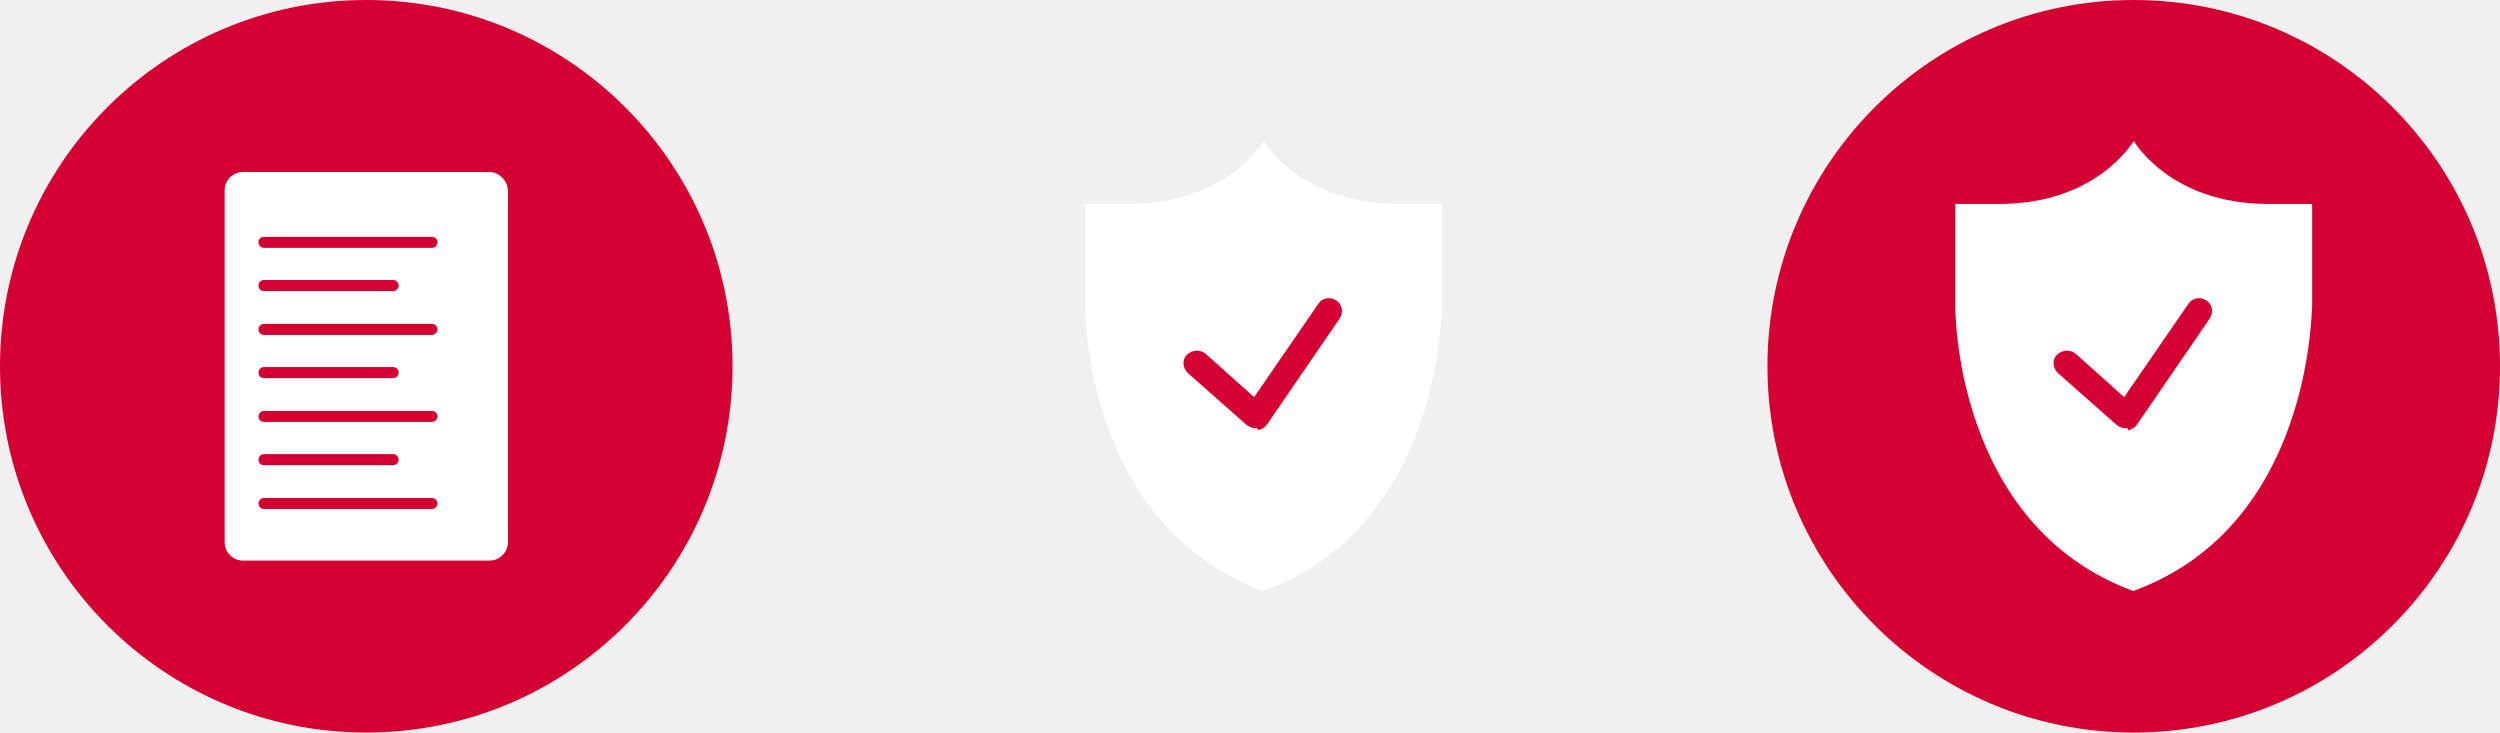
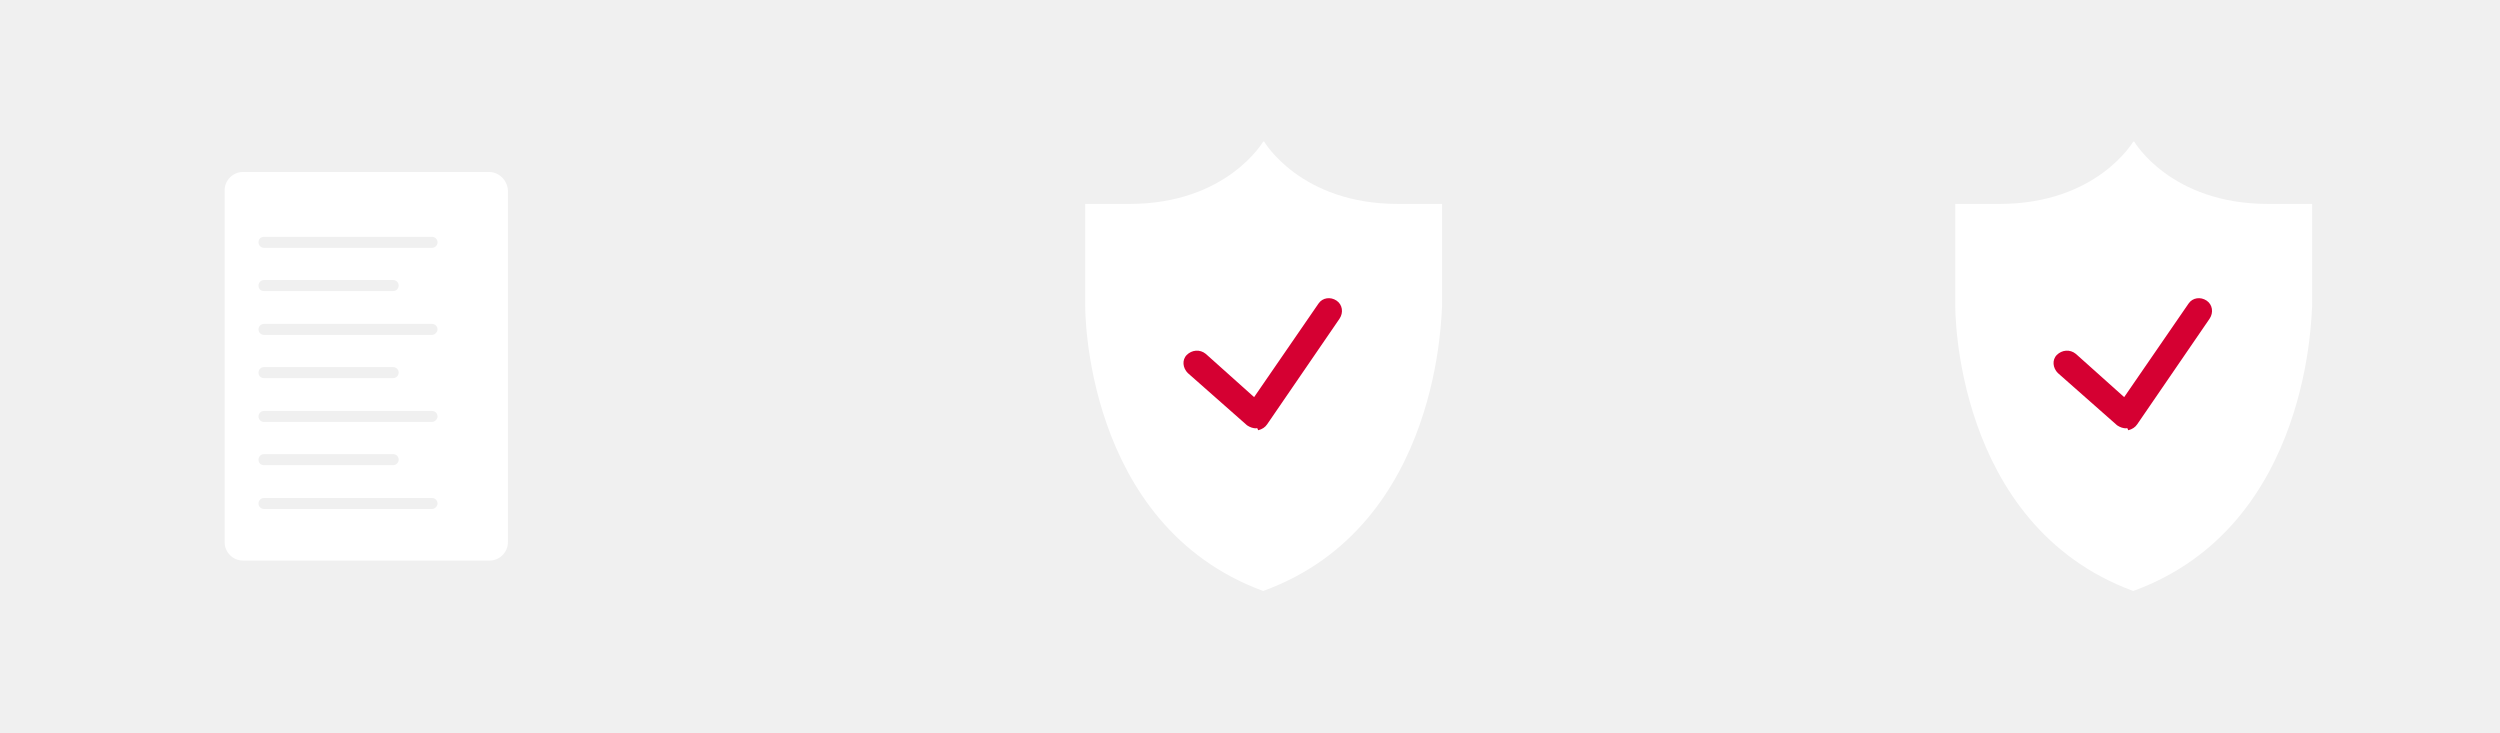
<svg xmlns="http://www.w3.org/2000/svg" id="Design" viewBox="0 0 340.32 99.72">
  <defs>
    <style>
      .cls-1 {
        fill: #fff;
      }

      .cls-2 {
        fill: #d50032;
      }
    </style>
  </defs>
-   <circle class="cls-2" cx="49.86" cy="49.86" r="49.86" />
-   <circle class="cls-2" cx="290.46" cy="49.86" r="49.86" />
  <path class="cls-1" d="m66.58,23.41h-33.51c-1.36,0-2.49,1.13-2.49,2.49v47.92c0,1.36,1.13,2.49,2.49,2.49h33.58c1.36,0,2.49-1.13,2.49-2.49V25.9c-.08-1.36-1.21-2.49-2.57-2.49Zm-7.77,45.88h-22.87c-.38,0-.75-.3-.75-.75,0-.38.3-.75.75-.75h22.87c.38,0,.75.3.75.75,0,.38-.38.75-.75.75Zm-23.62-6.72c0-.38.3-.75.75-.75h17.58c.38,0,.75.3.75.75,0,.38-.3.75-.75.75h-17.58c-.45,0-.75-.3-.75-.75Zm23.62-5.13h-22.87c-.38,0-.75-.3-.75-.75,0-.38.3-.75.75-.75h22.87c.38,0,.75.3.75.75,0,.38-.38.75-.75.75Zm-23.62-6.72c0-.38.3-.75.75-.75h17.58c.38,0,.75.3.75.75,0,.38-.3.75-.75.75h-17.58c-.45,0-.75-.3-.75-.75Zm23.62-5.13h-22.87c-.38,0-.75-.3-.75-.75,0-.38.3-.75.75-.75h22.87c.38,0,.75.3.75.75,0,.38-.38.75-.75.75Zm-23.62-6.72c0-.38.3-.75.75-.75h17.58c.38,0,.75.3.75.75,0,.38-.3.75-.75.75h-17.58c-.45,0-.75-.3-.75-.75Zm23.62-5.13h-22.87c-.38,0-.75-.3-.75-.75s.3-.75.75-.75h22.87c.38,0,.75.3.75.75s-.38.75-.75.75Z" />
  <g id="Group_2" data-name="Group 2">
    <g id="Group_1" data-name="Group 1">
      <path id="Path_1" data-name="Path 1" class="cls-1" d="m290.39,80.45c-24.5-9.03-24.22-38.73-24.22-38.73h0v-13.96h6.02c13.27,0,18.2-8.48,18.2-8.48h.14s4.93,8.48,18.2,8.48h6.02v13.96h0c-.14.14.14,29.83-24.36,38.73" />
    </g>
  </g>
  <g id="Group_4" data-name="Group 4">
    <g id="Group_3" data-name="Group 3">
      <path id="Path_2" data-name="Path 2" class="cls-2" d="m289.43,58.31c-.41,0-.82-.14-1.23-.41l-8.07-7.12c-.68-.68-.82-1.78-.14-2.46s1.78-.82,2.6-.14h0l6.57,5.88,8.76-12.73c.55-.82,1.64-.96,2.46-.41s.96,1.64.41,2.46l-9.85,14.37c-.27.41-.68.68-1.23.82-.14-.41-.14-.27-.27-.27Z" />
    </g>
  </g>
  <g id="Group_2-2" data-name="Group 2">
    <g id="Group_1-2" data-name="Group 1">
      <path id="Path_1-2" data-name="Path 1" class="cls-1" d="m171.95,80.45c-24.5-9.03-24.22-38.73-24.22-38.73h0v-13.96h6.02c13.27,0,18.2-8.48,18.2-8.48h.14s4.93,8.48,18.2,8.48h6.02v13.96h0c-.14.14.14,29.83-24.36,38.73" />
    </g>
  </g>
  <g id="Group_4-2" data-name="Group 4">
    <g id="Group_3-2" data-name="Group 3">
      <path id="Path_2-2" data-name="Path 2" class="cls-2" d="m170.99,58.31c-.41,0-.82-.14-1.23-.41l-8.07-7.12c-.68-.68-.82-1.78-.14-2.46s1.78-.82,2.6-.14h0l6.57,5.88,8.76-12.73c.55-.82,1.64-.96,2.46-.41s.96,1.64.41,2.46l-9.85,14.37c-.27.41-.68.68-1.23.82-.14-.41-.14-.27-.27-.27Z" />
    </g>
  </g>
</svg>
